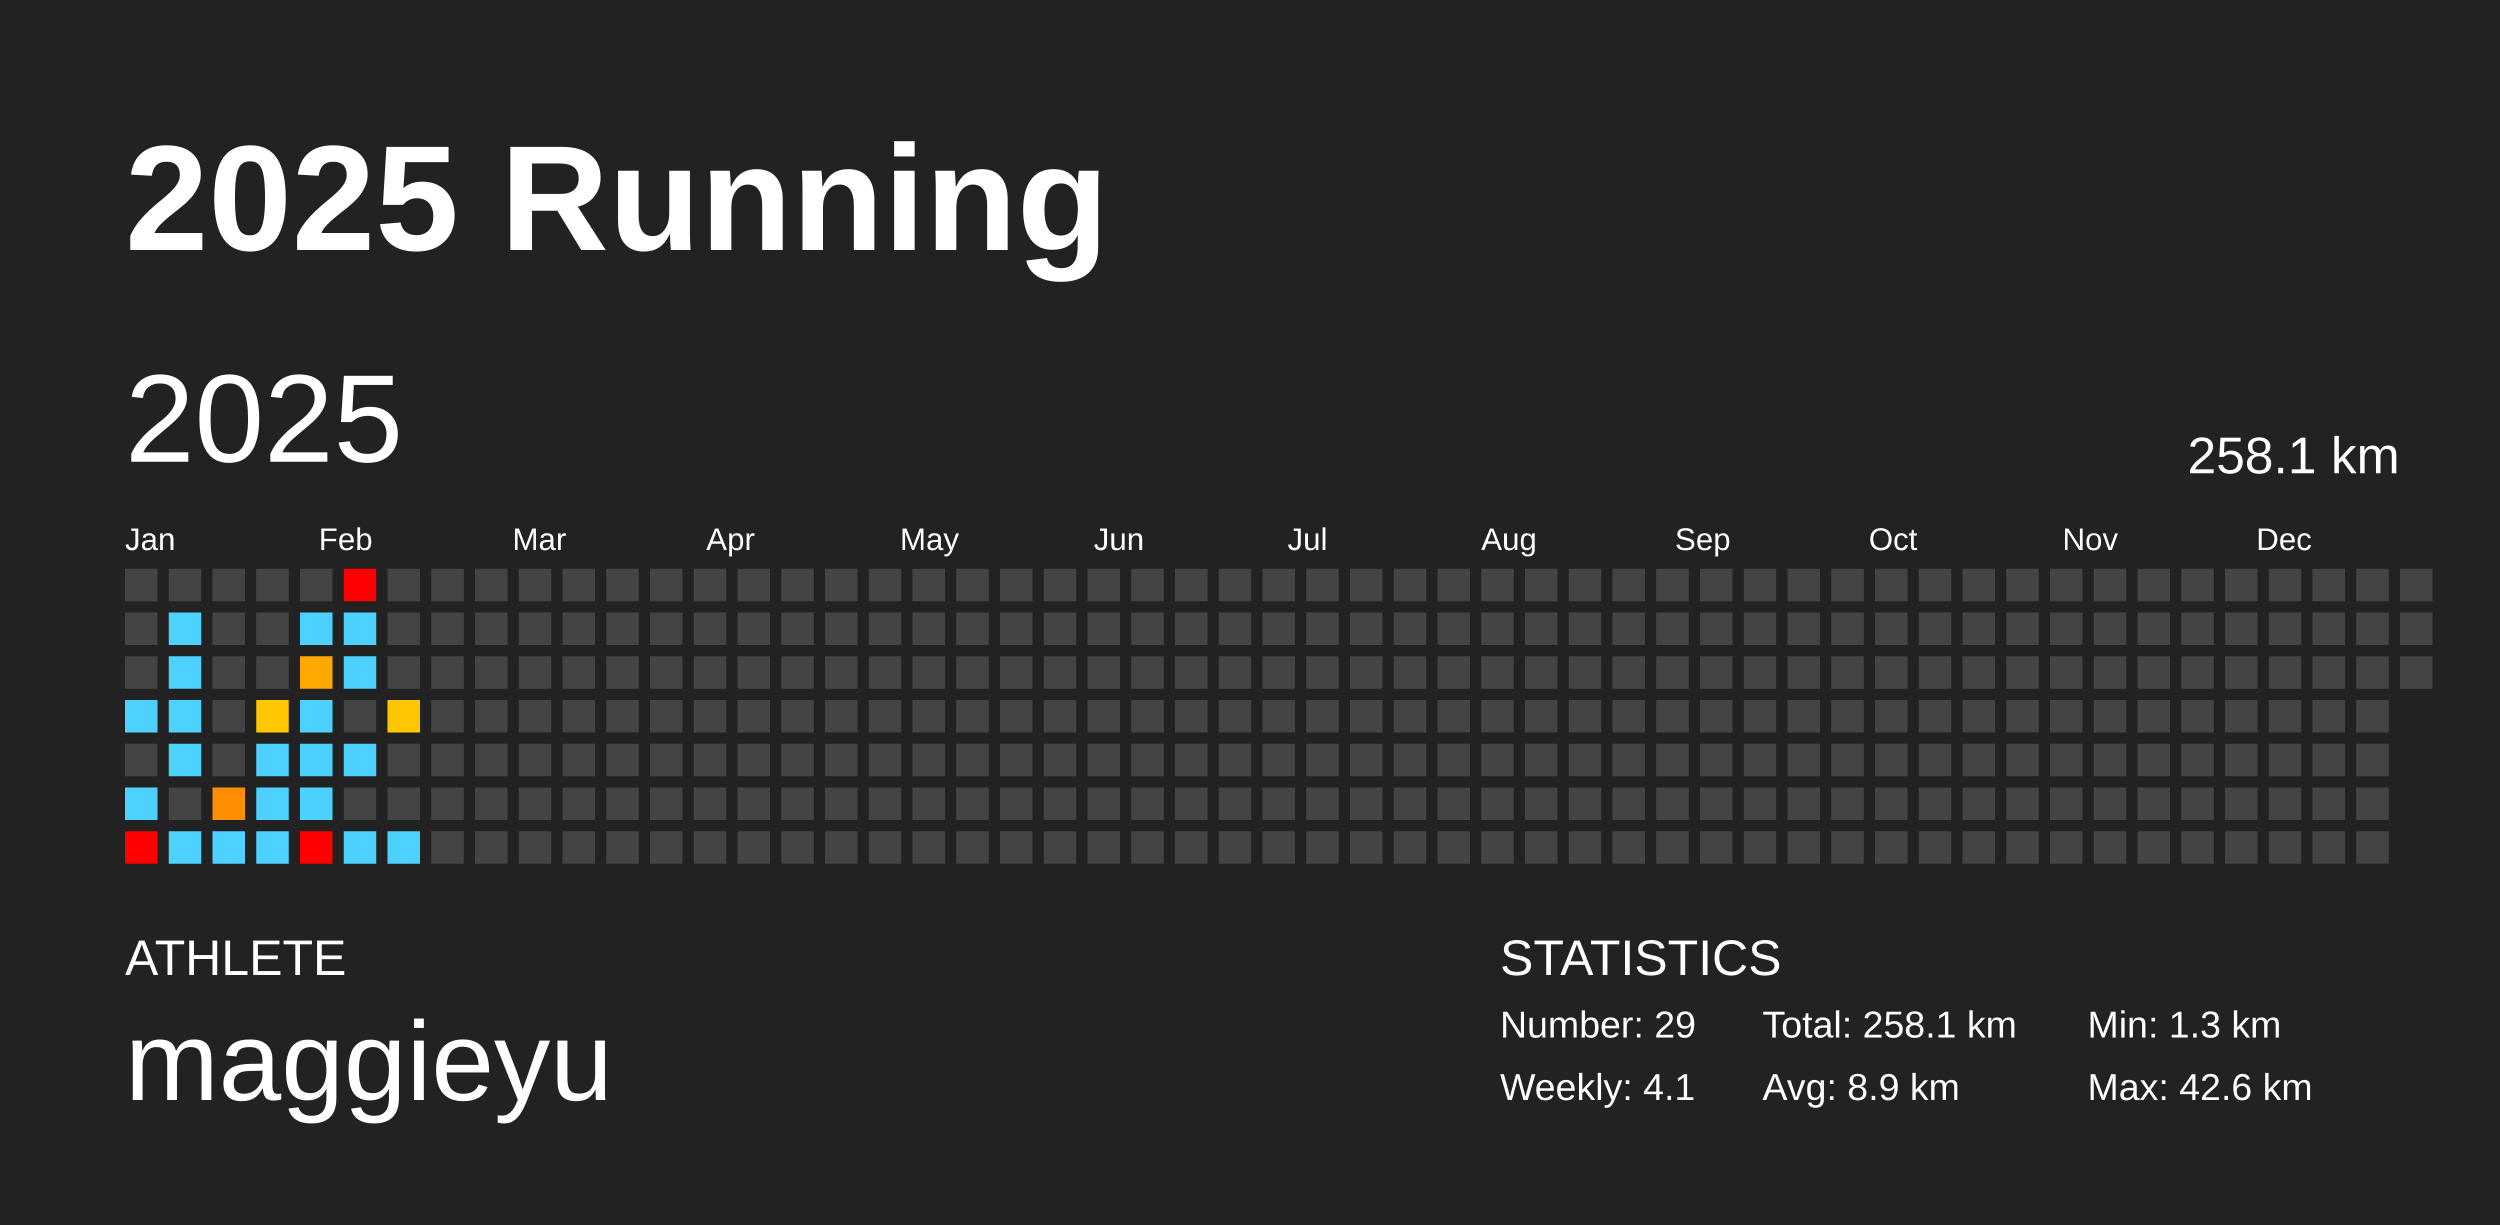
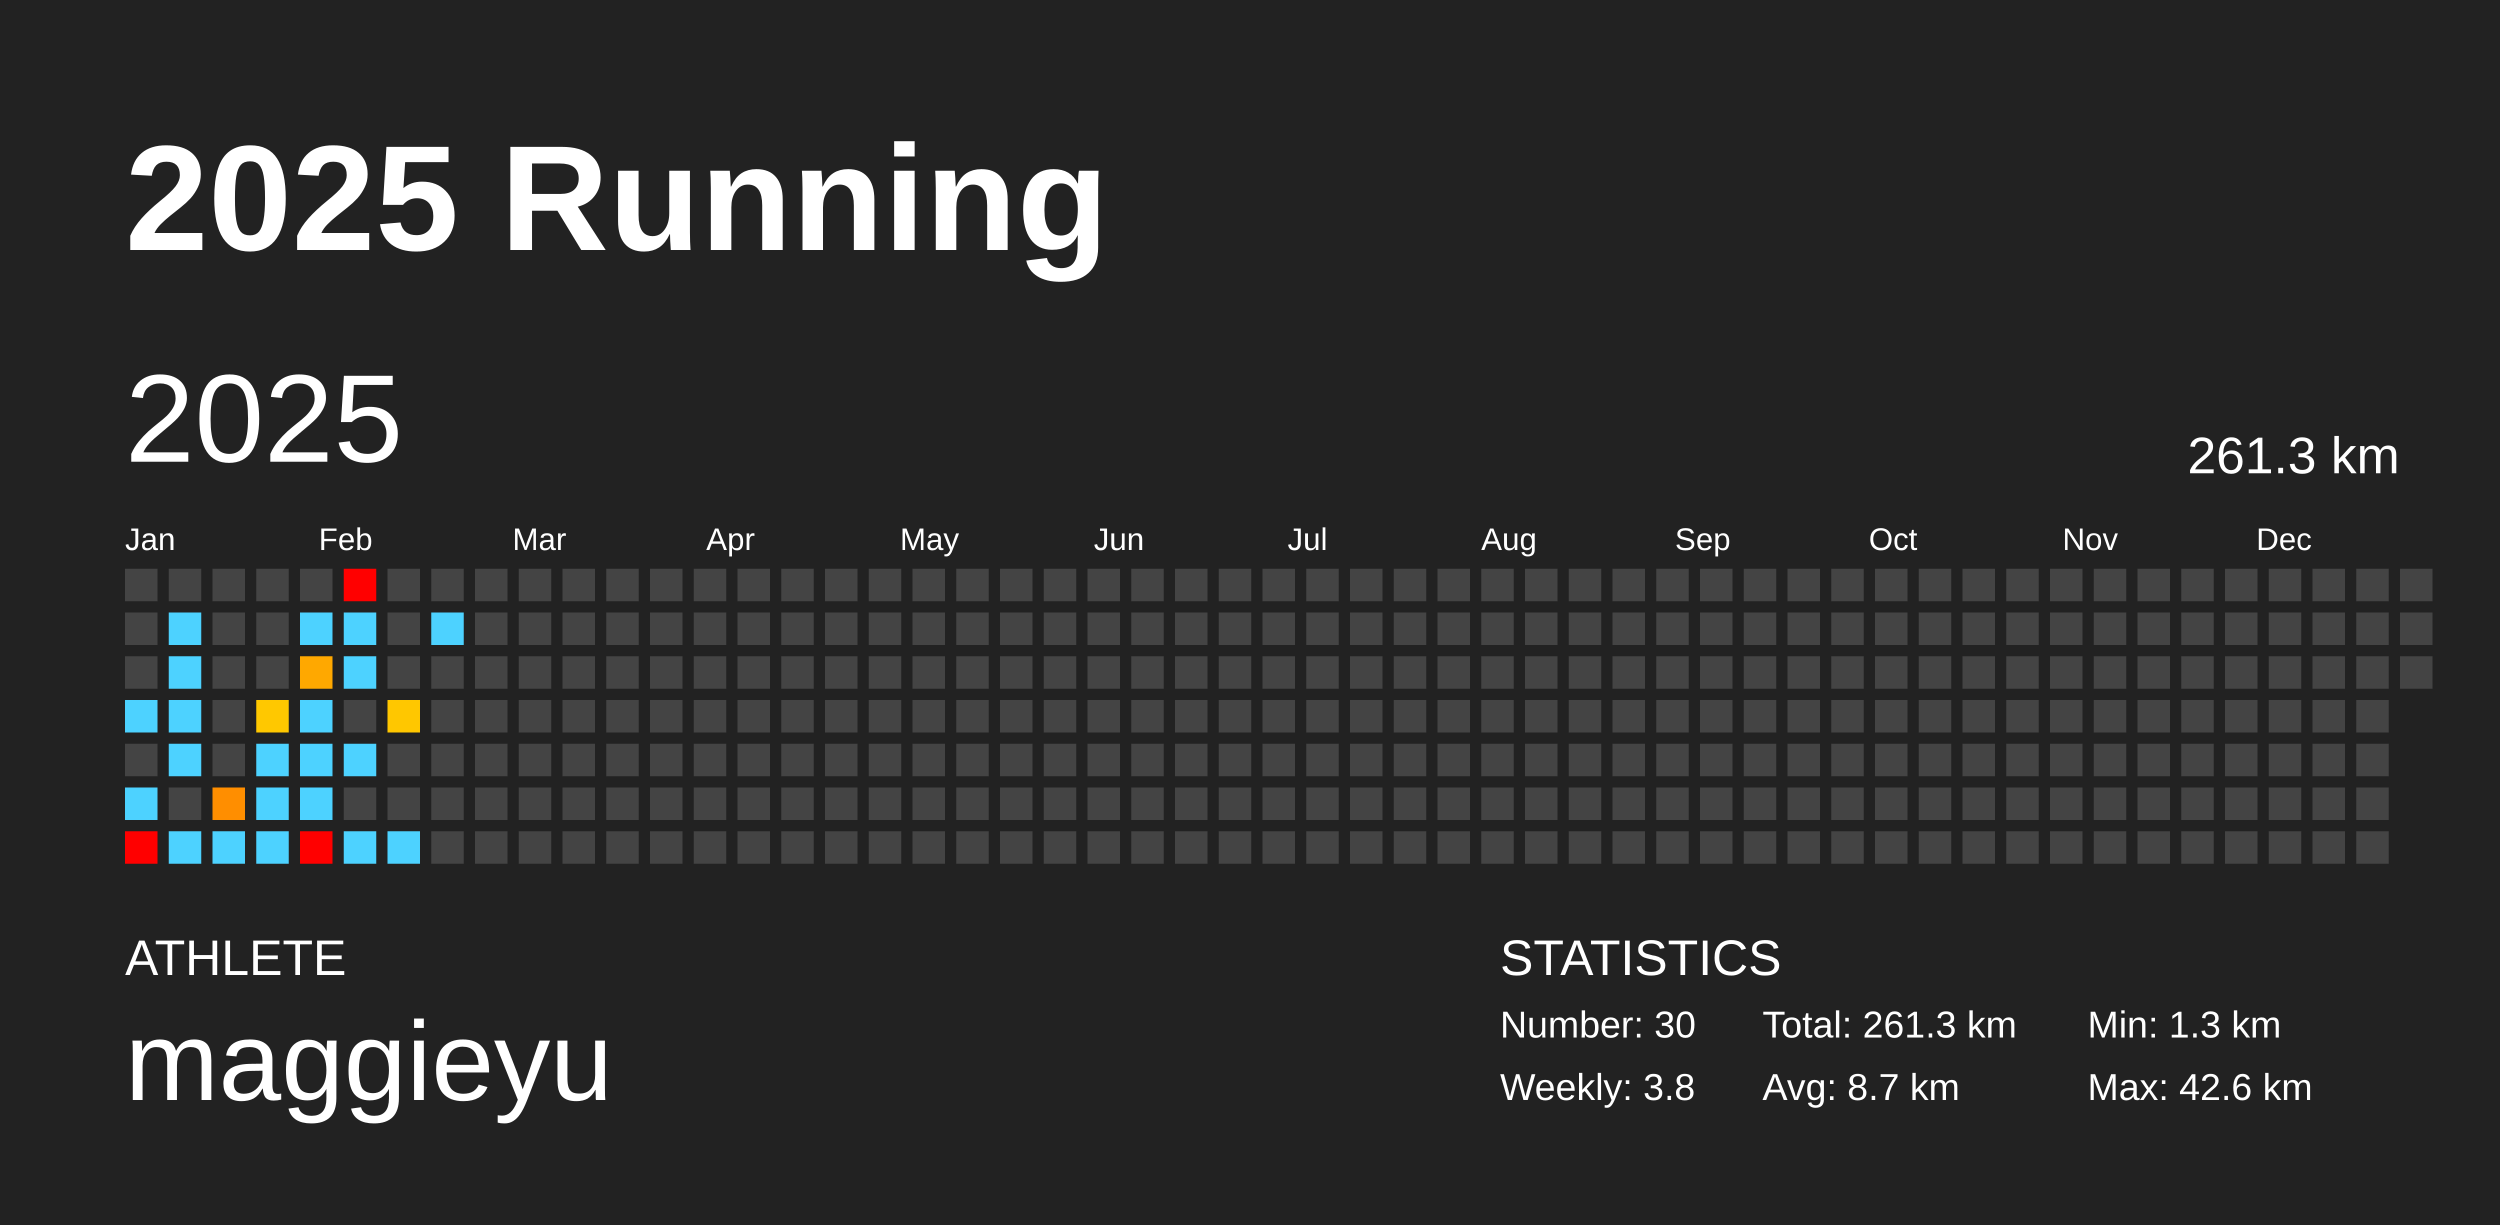
<svg xmlns="http://www.w3.org/2000/svg" baseProfile="full" height="98mm" version="1.1" viewBox="0,0,200,98" width="200mm">
  <defs />
  <rect fill="#222222" height="98" width="200" x="0" y="0" />
  <text fill="#FFFFFF" style="font-size:12px; font-family:Arial; font-weight:bold;" x="10" y="20">2025 Running</text>
  <text fill="#FFFFFF" style="font-size:4px; font-family:Arial" x="10" y="78">ATHLETE</text>
  <text fill="#FFFFFF" style="font-size:9px; font-family:Arial" x="10" y="88">maggieyu</text>
  <text fill="#FFFFFF" style="font-size:4px; font-family:Arial" x="120" y="78">STATISTICS</text>
-   <text fill="#FFFFFF" style="font-size:3px; font-family:Arial" x="120" y="83">Number: 29</text>
-   <text fill="#FFFFFF" style="font-size:3px; font-family:Arial" x="120" y="88">Weekly: 4.1</text>
-   <text fill="#FFFFFF" style="font-size:3px; font-family:Arial" x="141" y="83">Total: 258.1 km</text>
-   <text fill="#FFFFFF" style="font-size:3px; font-family:Arial" x="141" y="88">Avg: 8.9 km</text>
+   <text fill="#FFFFFF" style="font-size:3px; font-family:Arial" x="120" y="83">Number: 30</text>
+   <text fill="#FFFFFF" style="font-size:3px; font-family:Arial" x="120" y="88">Weekly: 3.8</text>
+   <text fill="#FFFFFF" style="font-size:3px; font-family:Arial" x="141" y="83">Total: 261.3 km</text>
+   <text fill="#FFFFFF" style="font-size:3px; font-family:Arial" x="141" y="88">Avg: 8.7 km</text>
  <text fill="#FFFFFF" style="font-size:3px; font-family:Arial" x="167" y="83">Min: 1.3 km</text>
  <text fill="#FFFFFF" style="font-size:3px; font-family:Arial" x="167" y="88">Max: 42.6 km</text>
  <text dominant-baseline="hanging" fill="#FFFFFF" style="font-size:10.0px; font-family:Arial;" x="10" y="30">2025</text>
-   <text dominant-baseline="hanging" fill="#FFFFFF" style="font-size:4.125px; font-family:Arial;" x="175" y="35">258.1 km</text>
+   <text dominant-baseline="hanging" fill="#FFFFFF" style="font-size:4.125px; font-family:Arial;" x="175" y="35">261.3 km</text>
  <text fill="#FFFFFF" style="font-size:2.5px; font-family:Arial" x="10.0" y="44">Jan</text>
  <text fill="#FFFFFF" style="font-size:2.5px; font-family:Arial" x="25.5" y="44">Feb</text>
  <text fill="#FFFFFF" style="font-size:2.5px; font-family:Arial" x="41.0" y="44">Mar</text>
  <text fill="#FFFFFF" style="font-size:2.5px; font-family:Arial" x="56.5" y="44">Apr</text>
  <text fill="#FFFFFF" style="font-size:2.5px; font-family:Arial" x="72.0" y="44">May</text>
  <text fill="#FFFFFF" style="font-size:2.5px; font-family:Arial" x="87.5" y="44">Jun</text>
  <text fill="#FFFFFF" style="font-size:2.5px; font-family:Arial" x="103.0" y="44">Jul</text>
  <text fill="#FFFFFF" style="font-size:2.5px; font-family:Arial" x="118.5" y="44">Aug</text>
  <text fill="#FFFFFF" style="font-size:2.5px; font-family:Arial" x="134.0" y="44">Sep</text>
  <text fill="#FFFFFF" style="font-size:2.5px; font-family:Arial" x="149.5" y="44">Oct</text>
  <text fill="#FFFFFF" style="font-size:2.5px; font-family:Arial" x="165.0" y="44">Nov</text>
  <text fill="#FFFFFF" style="font-size:2.5px; font-family:Arial" x="180.5" y="44">Dec</text>
  <rect fill="#444444" height="2.6" width="2.6" x="10.0" y="45.5" />
  <rect fill="#444444" height="2.6" width="2.6" x="10.0" y="49.0" />
  <rect fill="#444444" height="2.6" width="2.6" x="10.0" y="52.5" />
  <rect fill="#4dd2ff" height="2.6" width="2.6" x="10.0" y="56.0" />
  <rect fill="#444444" height="2.6" width="2.6" x="10.0" y="59.5" />
  <rect fill="#4dd2ff" height="2.6" width="2.6" x="10.0" y="63.0" />
  <rect fill="red" height="2.6" width="2.6" x="10.0" y="66.5" />
  <rect fill="#444444" height="2.6" width="2.6" x="13.5" y="45.5" />
  <rect fill="#4dd2ff" height="2.6" width="2.6" x="13.5" y="49.0" />
  <rect fill="#4dd2ff" height="2.6" width="2.6" x="13.5" y="52.5" />
  <rect fill="#4dd2ff" height="2.6" width="2.6" x="13.5" y="56.0" />
  <rect fill="#4dd2ff" height="2.6" width="2.6" x="13.5" y="59.5" />
  <rect fill="#444444" height="2.6" width="2.6" x="13.5" y="63.0" />
  <rect fill="#4dd2ff" height="2.6" width="2.6" x="13.5" y="66.5" />
  <rect fill="#444444" height="2.6" width="2.6" x="17.0" y="45.5" />
  <rect fill="#444444" height="2.6" width="2.6" x="17.0" y="49.0" />
  <rect fill="#444444" height="2.6" width="2.6" x="17.0" y="52.5" />
  <rect fill="#444444" height="2.6" width="2.6" x="17.0" y="56.0" />
  <rect fill="#444444" height="2.6" width="2.6" x="17.0" y="59.5" />
  <rect fill="#ff8e00" height="2.6" width="2.6" x="17.0" y="63.0" />
  <rect fill="#4dd2ff" height="2.6" width="2.6" x="17.0" y="66.5" />
  <rect fill="#444444" height="2.6" width="2.6" x="20.5" y="45.5" />
  <rect fill="#444444" height="2.6" width="2.6" x="20.5" y="49.0" />
  <rect fill="#444444" height="2.6" width="2.6" x="20.5" y="52.5" />
  <rect fill="#ffc800" height="2.6" width="2.6" x="20.5" y="56.0" />
  <rect fill="#4dd2ff" height="2.6" width="2.6" x="20.5" y="59.5" />
  <rect fill="#4dd2ff" height="2.6" width="2.6" x="20.5" y="63.0" />
  <rect fill="#4dd2ff" height="2.6" width="2.6" x="20.5" y="66.5" />
  <rect fill="#444444" height="2.6" width="2.6" x="24.0" y="45.5" />
  <rect fill="#4dd2ff" height="2.6" width="2.6" x="24.0" y="49.0" />
  <rect fill="#ffa800" height="2.6" width="2.6" x="24.0" y="52.5" />
  <rect fill="#4dd2ff" height="2.6" width="2.6" x="24.0" y="56.0" />
  <rect fill="#4dd2ff" height="2.6" width="2.6" x="24.0" y="59.5" />
  <rect fill="#4dd2ff" height="2.6" width="2.6" x="24.0" y="63.0" />
  <rect fill="red" height="2.6" width="2.6" x="24.0" y="66.5" />
  <rect fill="red" height="2.6" width="2.6" x="27.5" y="45.5" />
  <rect fill="#4dd2ff" height="2.6" width="2.6" x="27.5" y="49.0" />
  <rect fill="#4dd2ff" height="2.6" width="2.6" x="27.5" y="52.5" />
  <rect fill="#444444" height="2.6" width="2.6" x="27.5" y="56.0" />
  <rect fill="#4dd2ff" height="2.6" width="2.6" x="27.5" y="59.5" />
  <rect fill="#444444" height="2.6" width="2.6" x="27.5" y="63.0" />
  <rect fill="#4dd2ff" height="2.6" width="2.6" x="27.5" y="66.5" />
  <rect fill="#444444" height="2.6" width="2.6" x="31.0" y="45.5" />
  <rect fill="#444444" height="2.6" width="2.6" x="31.0" y="49.0" />
  <rect fill="#444444" height="2.6" width="2.6" x="31.0" y="52.5" />
  <rect fill="#ffc700" height="2.6" width="2.6" x="31.0" y="56.0" />
  <rect fill="#444444" height="2.6" width="2.6" x="31.0" y="59.5" />
  <rect fill="#444444" height="2.6" width="2.6" x="31.0" y="63.0" />
  <rect fill="#4dd2ff" height="2.6" width="2.6" x="31.0" y="66.5" />
  <rect fill="#444444" height="2.6" width="2.6" x="34.5" y="45.5" />
-   <rect fill="#444444" height="2.6" width="2.6" x="34.5" y="49.0" />
+   <rect fill="#4dd2ff" height="2.6" width="2.6" x="34.5" y="49.0" />
  <rect fill="#444444" height="2.6" width="2.6" x="34.5" y="52.5" />
  <rect fill="#444444" height="2.6" width="2.6" x="34.5" y="56.0" />
  <rect fill="#444444" height="2.6" width="2.6" x="34.5" y="59.5" />
  <rect fill="#444444" height="2.6" width="2.6" x="34.5" y="63.0" />
  <rect fill="#444444" height="2.6" width="2.6" x="34.5" y="66.5" />
  <rect fill="#444444" height="2.6" width="2.6" x="38.0" y="45.5" />
  <rect fill="#444444" height="2.6" width="2.6" x="38.0" y="49.0" />
  <rect fill="#444444" height="2.6" width="2.6" x="38.0" y="52.5" />
  <rect fill="#444444" height="2.6" width="2.6" x="38.0" y="56.0" />
  <rect fill="#444444" height="2.6" width="2.6" x="38.0" y="59.5" />
  <rect fill="#444444" height="2.6" width="2.6" x="38.0" y="63.0" />
  <rect fill="#444444" height="2.6" width="2.6" x="38.0" y="66.5" />
  <rect fill="#444444" height="2.6" width="2.6" x="41.5" y="45.5" />
  <rect fill="#444444" height="2.6" width="2.6" x="41.5" y="49.0" />
  <rect fill="#444444" height="2.6" width="2.6" x="41.5" y="52.5" />
  <rect fill="#444444" height="2.6" width="2.6" x="41.5" y="56.0" />
  <rect fill="#444444" height="2.6" width="2.6" x="41.5" y="59.5" />
  <rect fill="#444444" height="2.6" width="2.6" x="41.5" y="63.0" />
  <rect fill="#444444" height="2.6" width="2.6" x="41.5" y="66.5" />
  <rect fill="#444444" height="2.6" width="2.6" x="45.0" y="45.5" />
  <rect fill="#444444" height="2.6" width="2.6" x="45.0" y="49.0" />
  <rect fill="#444444" height="2.6" width="2.6" x="45.0" y="52.5" />
  <rect fill="#444444" height="2.6" width="2.6" x="45.0" y="56.0" />
  <rect fill="#444444" height="2.6" width="2.6" x="45.0" y="59.5" />
  <rect fill="#444444" height="2.6" width="2.6" x="45.0" y="63.0" />
  <rect fill="#444444" height="2.6" width="2.6" x="45.0" y="66.5" />
  <rect fill="#444444" height="2.6" width="2.6" x="48.5" y="45.5" />
  <rect fill="#444444" height="2.6" width="2.6" x="48.5" y="49.0" />
  <rect fill="#444444" height="2.6" width="2.6" x="48.5" y="52.5" />
  <rect fill="#444444" height="2.6" width="2.6" x="48.5" y="56.0" />
  <rect fill="#444444" height="2.6" width="2.6" x="48.5" y="59.5" />
  <rect fill="#444444" height="2.6" width="2.6" x="48.5" y="63.0" />
  <rect fill="#444444" height="2.6" width="2.6" x="48.5" y="66.5" />
  <rect fill="#444444" height="2.6" width="2.6" x="52.0" y="45.5" />
  <rect fill="#444444" height="2.6" width="2.6" x="52.0" y="49.0" />
  <rect fill="#444444" height="2.6" width="2.6" x="52.0" y="52.5" />
  <rect fill="#444444" height="2.6" width="2.6" x="52.0" y="56.0" />
  <rect fill="#444444" height="2.6" width="2.6" x="52.0" y="59.5" />
  <rect fill="#444444" height="2.6" width="2.6" x="52.0" y="63.0" />
  <rect fill="#444444" height="2.6" width="2.6" x="52.0" y="66.5" />
  <rect fill="#444444" height="2.6" width="2.6" x="55.5" y="45.5" />
  <rect fill="#444444" height="2.6" width="2.6" x="55.5" y="49.0" />
  <rect fill="#444444" height="2.6" width="2.6" x="55.5" y="52.5" />
  <rect fill="#444444" height="2.6" width="2.6" x="55.5" y="56.0" />
  <rect fill="#444444" height="2.6" width="2.6" x="55.5" y="59.5" />
  <rect fill="#444444" height="2.6" width="2.6" x="55.5" y="63.0" />
  <rect fill="#444444" height="2.6" width="2.6" x="55.5" y="66.5" />
  <rect fill="#444444" height="2.6" width="2.6" x="59.0" y="45.5" />
  <rect fill="#444444" height="2.6" width="2.6" x="59.0" y="49.0" />
  <rect fill="#444444" height="2.6" width="2.6" x="59.0" y="52.5" />
  <rect fill="#444444" height="2.6" width="2.6" x="59.0" y="56.0" />
  <rect fill="#444444" height="2.6" width="2.6" x="59.0" y="59.5" />
  <rect fill="#444444" height="2.6" width="2.6" x="59.0" y="63.0" />
  <rect fill="#444444" height="2.6" width="2.6" x="59.0" y="66.5" />
  <rect fill="#444444" height="2.6" width="2.6" x="62.5" y="45.5" />
  <rect fill="#444444" height="2.6" width="2.6" x="62.5" y="49.0" />
  <rect fill="#444444" height="2.6" width="2.6" x="62.5" y="52.5" />
  <rect fill="#444444" height="2.6" width="2.6" x="62.5" y="56.0" />
  <rect fill="#444444" height="2.6" width="2.6" x="62.5" y="59.5" />
  <rect fill="#444444" height="2.6" width="2.6" x="62.5" y="63.0" />
  <rect fill="#444444" height="2.6" width="2.6" x="62.5" y="66.5" />
  <rect fill="#444444" height="2.6" width="2.6" x="66.0" y="45.5" />
  <rect fill="#444444" height="2.6" width="2.6" x="66.0" y="49.0" />
  <rect fill="#444444" height="2.6" width="2.6" x="66.0" y="52.5" />
  <rect fill="#444444" height="2.6" width="2.6" x="66.0" y="56.0" />
  <rect fill="#444444" height="2.6" width="2.6" x="66.0" y="59.5" />
  <rect fill="#444444" height="2.6" width="2.6" x="66.0" y="63.0" />
  <rect fill="#444444" height="2.6" width="2.6" x="66.0" y="66.5" />
  <rect fill="#444444" height="2.6" width="2.6" x="69.5" y="45.5" />
  <rect fill="#444444" height="2.6" width="2.6" x="69.5" y="49.0" />
  <rect fill="#444444" height="2.6" width="2.6" x="69.5" y="52.5" />
  <rect fill="#444444" height="2.6" width="2.6" x="69.5" y="56.0" />
  <rect fill="#444444" height="2.6" width="2.6" x="69.5" y="59.5" />
  <rect fill="#444444" height="2.6" width="2.6" x="69.5" y="63.0" />
  <rect fill="#444444" height="2.6" width="2.6" x="69.5" y="66.5" />
  <rect fill="#444444" height="2.6" width="2.6" x="73.0" y="45.5" />
  <rect fill="#444444" height="2.6" width="2.6" x="73.0" y="49.0" />
  <rect fill="#444444" height="2.6" width="2.6" x="73.0" y="52.5" />
  <rect fill="#444444" height="2.6" width="2.6" x="73.0" y="56.0" />
  <rect fill="#444444" height="2.6" width="2.6" x="73.0" y="59.5" />
  <rect fill="#444444" height="2.6" width="2.6" x="73.0" y="63.0" />
  <rect fill="#444444" height="2.6" width="2.6" x="73.0" y="66.5" />
  <rect fill="#444444" height="2.6" width="2.6" x="76.5" y="45.5" />
  <rect fill="#444444" height="2.6" width="2.6" x="76.5" y="49.0" />
  <rect fill="#444444" height="2.6" width="2.6" x="76.5" y="52.5" />
  <rect fill="#444444" height="2.6" width="2.6" x="76.5" y="56.0" />
  <rect fill="#444444" height="2.6" width="2.6" x="76.5" y="59.5" />
  <rect fill="#444444" height="2.6" width="2.6" x="76.5" y="63.0" />
  <rect fill="#444444" height="2.6" width="2.6" x="76.5" y="66.5" />
  <rect fill="#444444" height="2.6" width="2.6" x="80.0" y="45.5" />
  <rect fill="#444444" height="2.6" width="2.6" x="80.0" y="49.0" />
  <rect fill="#444444" height="2.6" width="2.6" x="80.0" y="52.5" />
  <rect fill="#444444" height="2.6" width="2.6" x="80.0" y="56.0" />
  <rect fill="#444444" height="2.6" width="2.6" x="80.0" y="59.5" />
  <rect fill="#444444" height="2.6" width="2.6" x="80.0" y="63.0" />
  <rect fill="#444444" height="2.6" width="2.6" x="80.0" y="66.5" />
  <rect fill="#444444" height="2.6" width="2.6" x="83.5" y="45.5" />
  <rect fill="#444444" height="2.6" width="2.6" x="83.5" y="49.0" />
  <rect fill="#444444" height="2.6" width="2.6" x="83.5" y="52.5" />
  <rect fill="#444444" height="2.6" width="2.6" x="83.5" y="56.0" />
  <rect fill="#444444" height="2.6" width="2.6" x="83.5" y="59.5" />
  <rect fill="#444444" height="2.6" width="2.6" x="83.5" y="63.0" />
  <rect fill="#444444" height="2.6" width="2.6" x="83.5" y="66.5" />
  <rect fill="#444444" height="2.6" width="2.6" x="87.0" y="45.5" />
  <rect fill="#444444" height="2.6" width="2.6" x="87.0" y="49.0" />
  <rect fill="#444444" height="2.6" width="2.6" x="87.0" y="52.5" />
  <rect fill="#444444" height="2.6" width="2.6" x="87.0" y="56.0" />
  <rect fill="#444444" height="2.6" width="2.6" x="87.0" y="59.5" />
  <rect fill="#444444" height="2.6" width="2.6" x="87.0" y="63.0" />
  <rect fill="#444444" height="2.6" width="2.6" x="87.0" y="66.5" />
  <rect fill="#444444" height="2.6" width="2.6" x="90.5" y="45.5" />
  <rect fill="#444444" height="2.6" width="2.6" x="90.5" y="49.0" />
  <rect fill="#444444" height="2.6" width="2.6" x="90.5" y="52.5" />
  <rect fill="#444444" height="2.6" width="2.6" x="90.5" y="56.0" />
  <rect fill="#444444" height="2.6" width="2.6" x="90.5" y="59.5" />
  <rect fill="#444444" height="2.6" width="2.6" x="90.5" y="63.0" />
  <rect fill="#444444" height="2.6" width="2.6" x="90.5" y="66.5" />
  <rect fill="#444444" height="2.6" width="2.6" x="94.0" y="45.5" />
  <rect fill="#444444" height="2.6" width="2.6" x="94.0" y="49.0" />
  <rect fill="#444444" height="2.6" width="2.6" x="94.0" y="52.5" />
  <rect fill="#444444" height="2.6" width="2.6" x="94.0" y="56.0" />
  <rect fill="#444444" height="2.6" width="2.6" x="94.0" y="59.5" />
  <rect fill="#444444" height="2.6" width="2.6" x="94.0" y="63.0" />
  <rect fill="#444444" height="2.6" width="2.6" x="94.0" y="66.5" />
  <rect fill="#444444" height="2.6" width="2.6" x="97.5" y="45.5" />
  <rect fill="#444444" height="2.6" width="2.6" x="97.5" y="49.0" />
  <rect fill="#444444" height="2.6" width="2.6" x="97.5" y="52.5" />
  <rect fill="#444444" height="2.6" width="2.6" x="97.5" y="56.0" />
  <rect fill="#444444" height="2.6" width="2.6" x="97.5" y="59.5" />
  <rect fill="#444444" height="2.6" width="2.6" x="97.5" y="63.0" />
  <rect fill="#444444" height="2.6" width="2.6" x="97.5" y="66.5" />
  <rect fill="#444444" height="2.6" width="2.6" x="101.0" y="45.5" />
  <rect fill="#444444" height="2.6" width="2.6" x="101.0" y="49.0" />
  <rect fill="#444444" height="2.6" width="2.6" x="101.0" y="52.5" />
  <rect fill="#444444" height="2.6" width="2.6" x="101.0" y="56.0" />
  <rect fill="#444444" height="2.6" width="2.6" x="101.0" y="59.5" />
  <rect fill="#444444" height="2.6" width="2.6" x="101.0" y="63.0" />
  <rect fill="#444444" height="2.6" width="2.6" x="101.0" y="66.5" />
  <rect fill="#444444" height="2.6" width="2.6" x="104.5" y="45.5" />
  <rect fill="#444444" height="2.6" width="2.6" x="104.5" y="49.0" />
  <rect fill="#444444" height="2.6" width="2.6" x="104.5" y="52.5" />
  <rect fill="#444444" height="2.6" width="2.6" x="104.5" y="56.0" />
  <rect fill="#444444" height="2.6" width="2.6" x="104.5" y="59.5" />
  <rect fill="#444444" height="2.6" width="2.6" x="104.5" y="63.0" />
  <rect fill="#444444" height="2.6" width="2.6" x="104.5" y="66.5" />
  <rect fill="#444444" height="2.6" width="2.6" x="108.0" y="45.5" />
  <rect fill="#444444" height="2.6" width="2.6" x="108.0" y="49.0" />
  <rect fill="#444444" height="2.6" width="2.6" x="108.0" y="52.5" />
  <rect fill="#444444" height="2.6" width="2.6" x="108.0" y="56.0" />
  <rect fill="#444444" height="2.6" width="2.6" x="108.0" y="59.5" />
  <rect fill="#444444" height="2.6" width="2.6" x="108.0" y="63.0" />
  <rect fill="#444444" height="2.6" width="2.6" x="108.0" y="66.5" />
  <rect fill="#444444" height="2.6" width="2.6" x="111.5" y="45.5" />
  <rect fill="#444444" height="2.6" width="2.6" x="111.5" y="49.0" />
  <rect fill="#444444" height="2.6" width="2.6" x="111.5" y="52.5" />
  <rect fill="#444444" height="2.6" width="2.6" x="111.5" y="56.0" />
  <rect fill="#444444" height="2.6" width="2.6" x="111.5" y="59.5" />
  <rect fill="#444444" height="2.6" width="2.6" x="111.5" y="63.0" />
  <rect fill="#444444" height="2.6" width="2.6" x="111.5" y="66.5" />
  <rect fill="#444444" height="2.6" width="2.6" x="115.0" y="45.5" />
  <rect fill="#444444" height="2.6" width="2.6" x="115.0" y="49.0" />
  <rect fill="#444444" height="2.6" width="2.6" x="115.0" y="52.5" />
  <rect fill="#444444" height="2.6" width="2.6" x="115.0" y="56.0" />
  <rect fill="#444444" height="2.6" width="2.6" x="115.0" y="59.5" />
  <rect fill="#444444" height="2.6" width="2.6" x="115.0" y="63.0" />
  <rect fill="#444444" height="2.6" width="2.6" x="115.0" y="66.5" />
  <rect fill="#444444" height="2.6" width="2.6" x="118.5" y="45.5" />
  <rect fill="#444444" height="2.6" width="2.6" x="118.5" y="49.0" />
  <rect fill="#444444" height="2.6" width="2.6" x="118.5" y="52.5" />
  <rect fill="#444444" height="2.6" width="2.6" x="118.5" y="56.0" />
  <rect fill="#444444" height="2.6" width="2.6" x="118.5" y="59.5" />
  <rect fill="#444444" height="2.6" width="2.6" x="118.5" y="63.0" />
  <rect fill="#444444" height="2.6" width="2.6" x="118.5" y="66.5" />
  <rect fill="#444444" height="2.6" width="2.6" x="122.0" y="45.5" />
  <rect fill="#444444" height="2.6" width="2.6" x="122.0" y="49.0" />
  <rect fill="#444444" height="2.6" width="2.6" x="122.0" y="52.5" />
  <rect fill="#444444" height="2.6" width="2.6" x="122.0" y="56.0" />
  <rect fill="#444444" height="2.6" width="2.6" x="122.0" y="59.5" />
  <rect fill="#444444" height="2.6" width="2.6" x="122.0" y="63.0" />
  <rect fill="#444444" height="2.6" width="2.6" x="122.0" y="66.5" />
  <rect fill="#444444" height="2.6" width="2.6" x="125.5" y="45.5" />
  <rect fill="#444444" height="2.6" width="2.6" x="125.5" y="49.0" />
  <rect fill="#444444" height="2.6" width="2.6" x="125.5" y="52.5" />
  <rect fill="#444444" height="2.6" width="2.6" x="125.5" y="56.0" />
  <rect fill="#444444" height="2.6" width="2.6" x="125.5" y="59.5" />
  <rect fill="#444444" height="2.6" width="2.6" x="125.5" y="63.0" />
  <rect fill="#444444" height="2.6" width="2.6" x="125.5" y="66.5" />
  <rect fill="#444444" height="2.6" width="2.6" x="129.0" y="45.5" />
  <rect fill="#444444" height="2.6" width="2.6" x="129.0" y="49.0" />
  <rect fill="#444444" height="2.6" width="2.6" x="129.0" y="52.5" />
  <rect fill="#444444" height="2.6" width="2.6" x="129.0" y="56.0" />
  <rect fill="#444444" height="2.6" width="2.6" x="129.0" y="59.5" />
  <rect fill="#444444" height="2.6" width="2.6" x="129.0" y="63.0" />
  <rect fill="#444444" height="2.6" width="2.6" x="129.0" y="66.5" />
  <rect fill="#444444" height="2.6" width="2.6" x="132.5" y="45.5" />
  <rect fill="#444444" height="2.6" width="2.6" x="132.5" y="49.0" />
  <rect fill="#444444" height="2.6" width="2.6" x="132.5" y="52.5" />
  <rect fill="#444444" height="2.6" width="2.6" x="132.5" y="56.0" />
  <rect fill="#444444" height="2.6" width="2.6" x="132.5" y="59.5" />
  <rect fill="#444444" height="2.6" width="2.6" x="132.5" y="63.0" />
  <rect fill="#444444" height="2.6" width="2.6" x="132.5" y="66.5" />
  <rect fill="#444444" height="2.6" width="2.6" x="136.0" y="45.5" />
  <rect fill="#444444" height="2.6" width="2.6" x="136.0" y="49.0" />
  <rect fill="#444444" height="2.6" width="2.6" x="136.0" y="52.5" />
  <rect fill="#444444" height="2.6" width="2.6" x="136.0" y="56.0" />
  <rect fill="#444444" height="2.6" width="2.6" x="136.0" y="59.5" />
  <rect fill="#444444" height="2.6" width="2.6" x="136.0" y="63.0" />
  <rect fill="#444444" height="2.6" width="2.6" x="136.0" y="66.5" />
  <rect fill="#444444" height="2.6" width="2.6" x="139.5" y="45.5" />
  <rect fill="#444444" height="2.6" width="2.6" x="139.5" y="49.0" />
  <rect fill="#444444" height="2.6" width="2.6" x="139.5" y="52.5" />
  <rect fill="#444444" height="2.6" width="2.6" x="139.5" y="56.0" />
  <rect fill="#444444" height="2.6" width="2.6" x="139.5" y="59.5" />
  <rect fill="#444444" height="2.6" width="2.6" x="139.5" y="63.0" />
  <rect fill="#444444" height="2.6" width="2.6" x="139.5" y="66.5" />
  <rect fill="#444444" height="2.6" width="2.6" x="143.0" y="45.5" />
  <rect fill="#444444" height="2.6" width="2.6" x="143.0" y="49.0" />
  <rect fill="#444444" height="2.6" width="2.6" x="143.0" y="52.5" />
  <rect fill="#444444" height="2.6" width="2.6" x="143.0" y="56.0" />
  <rect fill="#444444" height="2.6" width="2.6" x="143.0" y="59.5" />
  <rect fill="#444444" height="2.6" width="2.6" x="143.0" y="63.0" />
  <rect fill="#444444" height="2.6" width="2.6" x="143.0" y="66.5" />
  <rect fill="#444444" height="2.6" width="2.6" x="146.5" y="45.5" />
  <rect fill="#444444" height="2.6" width="2.6" x="146.5" y="49.0" />
  <rect fill="#444444" height="2.6" width="2.6" x="146.5" y="52.5" />
  <rect fill="#444444" height="2.6" width="2.6" x="146.5" y="56.0" />
  <rect fill="#444444" height="2.6" width="2.6" x="146.5" y="59.5" />
  <rect fill="#444444" height="2.6" width="2.6" x="146.5" y="63.0" />
  <rect fill="#444444" height="2.6" width="2.6" x="146.5" y="66.5" />
  <rect fill="#444444" height="2.6" width="2.6" x="150.0" y="45.5" />
  <rect fill="#444444" height="2.6" width="2.6" x="150.0" y="49.0" />
  <rect fill="#444444" height="2.6" width="2.6" x="150.0" y="52.5" />
  <rect fill="#444444" height="2.6" width="2.6" x="150.0" y="56.0" />
  <rect fill="#444444" height="2.6" width="2.6" x="150.0" y="59.5" />
  <rect fill="#444444" height="2.6" width="2.6" x="150.0" y="63.0" />
  <rect fill="#444444" height="2.6" width="2.6" x="150.0" y="66.5" />
  <rect fill="#444444" height="2.6" width="2.6" x="153.5" y="45.5" />
  <rect fill="#444444" height="2.6" width="2.6" x="153.5" y="49.0" />
  <rect fill="#444444" height="2.6" width="2.6" x="153.5" y="52.5" />
  <rect fill="#444444" height="2.6" width="2.6" x="153.5" y="56.0" />
  <rect fill="#444444" height="2.6" width="2.6" x="153.5" y="59.5" />
  <rect fill="#444444" height="2.6" width="2.6" x="153.5" y="63.0" />
  <rect fill="#444444" height="2.6" width="2.6" x="153.5" y="66.5" />
  <rect fill="#444444" height="2.6" width="2.6" x="157.0" y="45.5" />
  <rect fill="#444444" height="2.6" width="2.6" x="157.0" y="49.0" />
  <rect fill="#444444" height="2.6" width="2.6" x="157.0" y="52.5" />
  <rect fill="#444444" height="2.6" width="2.6" x="157.0" y="56.0" />
  <rect fill="#444444" height="2.6" width="2.6" x="157.0" y="59.5" />
  <rect fill="#444444" height="2.6" width="2.6" x="157.0" y="63.0" />
  <rect fill="#444444" height="2.6" width="2.6" x="157.0" y="66.5" />
  <rect fill="#444444" height="2.6" width="2.6" x="160.5" y="45.5" />
  <rect fill="#444444" height="2.6" width="2.6" x="160.5" y="49.0" />
  <rect fill="#444444" height="2.6" width="2.6" x="160.5" y="52.5" />
  <rect fill="#444444" height="2.6" width="2.6" x="160.5" y="56.0" />
  <rect fill="#444444" height="2.6" width="2.6" x="160.5" y="59.5" />
  <rect fill="#444444" height="2.6" width="2.6" x="160.5" y="63.0" />
  <rect fill="#444444" height="2.6" width="2.6" x="160.5" y="66.5" />
  <rect fill="#444444" height="2.6" width="2.6" x="164.0" y="45.5" />
  <rect fill="#444444" height="2.6" width="2.6" x="164.0" y="49.0" />
  <rect fill="#444444" height="2.6" width="2.6" x="164.0" y="52.5" />
  <rect fill="#444444" height="2.6" width="2.6" x="164.0" y="56.0" />
  <rect fill="#444444" height="2.6" width="2.6" x="164.0" y="59.5" />
  <rect fill="#444444" height="2.6" width="2.6" x="164.0" y="63.0" />
  <rect fill="#444444" height="2.6" width="2.6" x="164.0" y="66.5" />
  <rect fill="#444444" height="2.6" width="2.6" x="167.5" y="45.5" />
  <rect fill="#444444" height="2.6" width="2.6" x="167.5" y="49.0" />
  <rect fill="#444444" height="2.6" width="2.6" x="167.5" y="52.5" />
  <rect fill="#444444" height="2.6" width="2.6" x="167.5" y="56.0" />
  <rect fill="#444444" height="2.6" width="2.6" x="167.5" y="59.5" />
  <rect fill="#444444" height="2.6" width="2.6" x="167.5" y="63.0" />
  <rect fill="#444444" height="2.6" width="2.6" x="167.5" y="66.5" />
  <rect fill="#444444" height="2.6" width="2.6" x="171.0" y="45.5" />
  <rect fill="#444444" height="2.6" width="2.6" x="171.0" y="49.0" />
  <rect fill="#444444" height="2.6" width="2.6" x="171.0" y="52.5" />
  <rect fill="#444444" height="2.6" width="2.6" x="171.0" y="56.0" />
  <rect fill="#444444" height="2.6" width="2.6" x="171.0" y="59.5" />
  <rect fill="#444444" height="2.6" width="2.6" x="171.0" y="63.0" />
  <rect fill="#444444" height="2.6" width="2.6" x="171.0" y="66.5" />
  <rect fill="#444444" height="2.6" width="2.6" x="174.5" y="45.5" />
  <rect fill="#444444" height="2.6" width="2.6" x="174.5" y="49.0" />
  <rect fill="#444444" height="2.6" width="2.6" x="174.5" y="52.5" />
  <rect fill="#444444" height="2.6" width="2.6" x="174.5" y="56.0" />
  <rect fill="#444444" height="2.6" width="2.6" x="174.5" y="59.5" />
  <rect fill="#444444" height="2.6" width="2.6" x="174.5" y="63.0" />
  <rect fill="#444444" height="2.6" width="2.6" x="174.5" y="66.5" />
  <rect fill="#444444" height="2.6" width="2.6" x="178.0" y="45.5" />
  <rect fill="#444444" height="2.6" width="2.6" x="178.0" y="49.0" />
  <rect fill="#444444" height="2.6" width="2.6" x="178.0" y="52.5" />
  <rect fill="#444444" height="2.6" width="2.6" x="178.0" y="56.0" />
  <rect fill="#444444" height="2.6" width="2.6" x="178.0" y="59.5" />
  <rect fill="#444444" height="2.6" width="2.6" x="178.0" y="63.0" />
  <rect fill="#444444" height="2.6" width="2.6" x="178.0" y="66.5" />
  <rect fill="#444444" height="2.6" width="2.6" x="181.5" y="45.5" />
  <rect fill="#444444" height="2.6" width="2.6" x="181.5" y="49.0" />
  <rect fill="#444444" height="2.6" width="2.6" x="181.5" y="52.5" />
  <rect fill="#444444" height="2.6" width="2.6" x="181.5" y="56.0" />
  <rect fill="#444444" height="2.6" width="2.6" x="181.5" y="59.5" />
  <rect fill="#444444" height="2.6" width="2.6" x="181.5" y="63.0" />
  <rect fill="#444444" height="2.6" width="2.6" x="181.5" y="66.5" />
  <rect fill="#444444" height="2.6" width="2.6" x="185.0" y="45.5" />
  <rect fill="#444444" height="2.6" width="2.6" x="185.0" y="49.0" />
  <rect fill="#444444" height="2.6" width="2.6" x="185.0" y="52.5" />
  <rect fill="#444444" height="2.6" width="2.6" x="185.0" y="56.0" />
  <rect fill="#444444" height="2.6" width="2.6" x="185.0" y="59.5" />
  <rect fill="#444444" height="2.6" width="2.6" x="185.0" y="63.0" />
  <rect fill="#444444" height="2.6" width="2.6" x="185.0" y="66.5" />
  <rect fill="#444444" height="2.6" width="2.6" x="188.5" y="45.5" />
  <rect fill="#444444" height="2.6" width="2.6" x="188.5" y="49.0" />
  <rect fill="#444444" height="2.6" width="2.6" x="188.5" y="52.5" />
  <rect fill="#444444" height="2.6" width="2.6" x="188.5" y="56.0" />
  <rect fill="#444444" height="2.6" width="2.6" x="188.5" y="59.5" />
  <rect fill="#444444" height="2.6" width="2.6" x="188.5" y="63.0" />
  <rect fill="#444444" height="2.6" width="2.6" x="188.5" y="66.5" />
  <rect fill="#444444" height="2.6" width="2.6" x="192.0" y="45.5" />
  <rect fill="#444444" height="2.6" width="2.6" x="192.0" y="49.0" />
  <rect fill="#444444" height="2.6" width="2.6" x="192.0" y="52.5" />
</svg>
